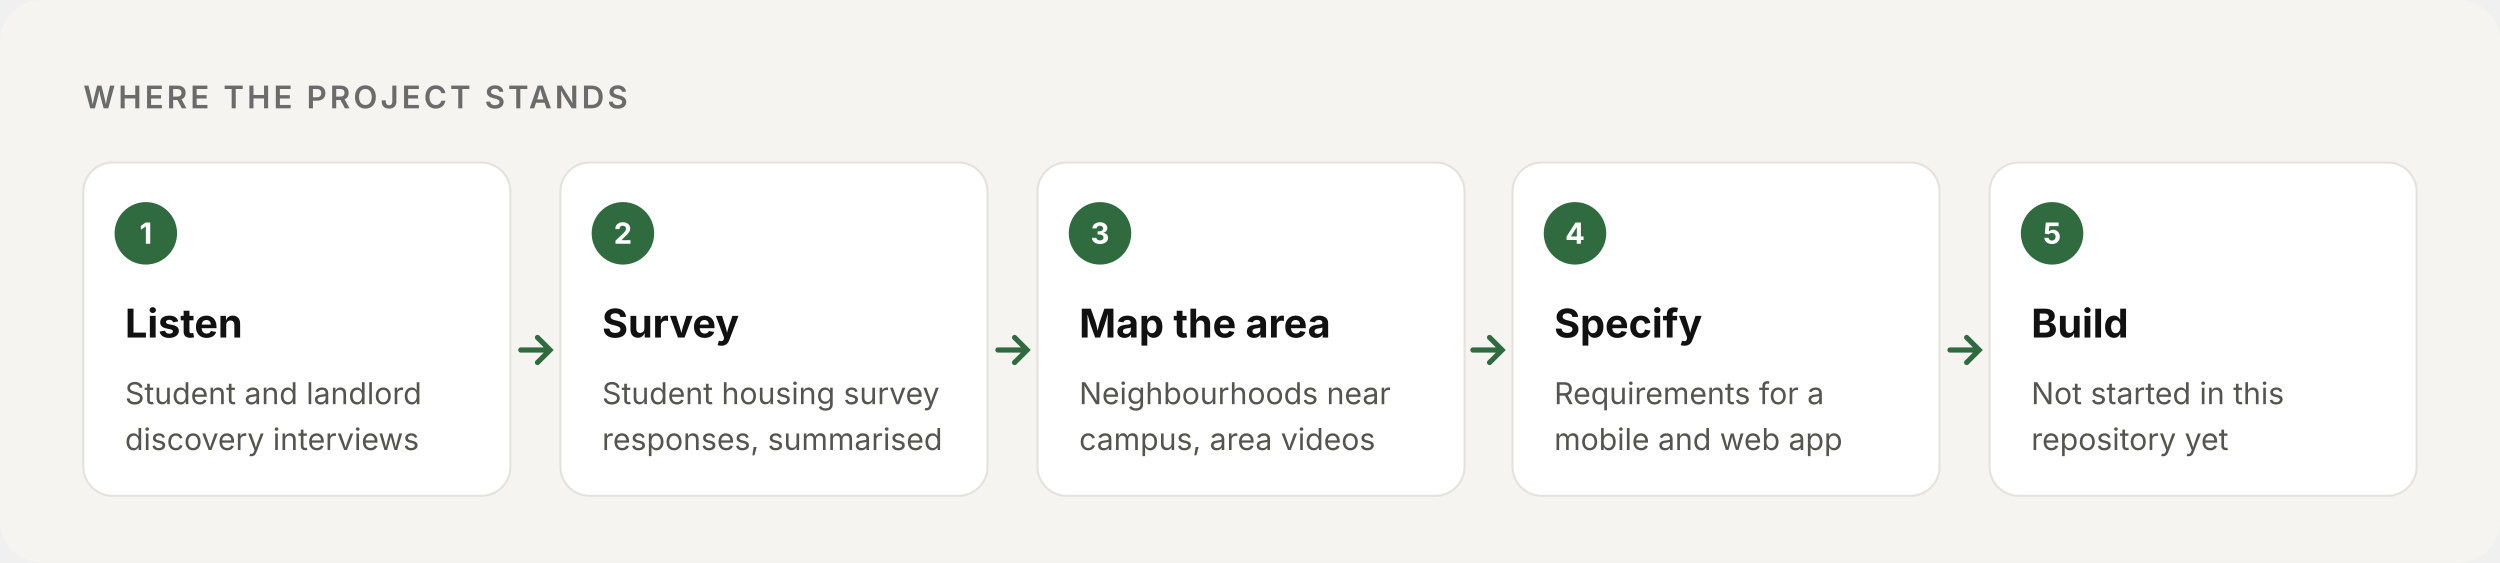
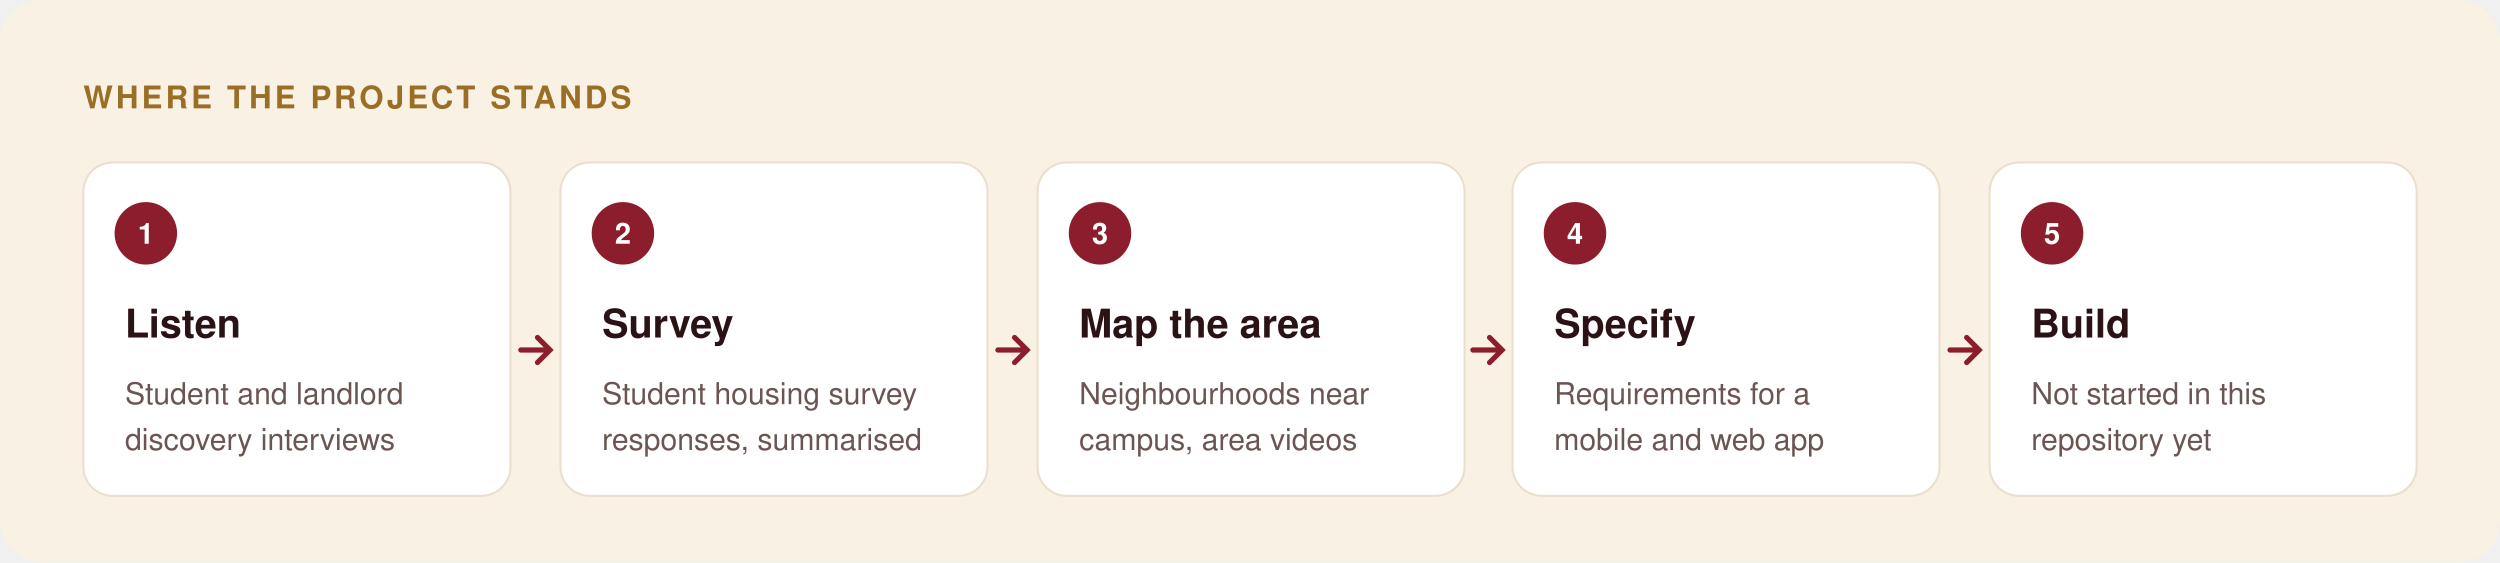
- <svg xmlns="http://www.w3.org/2000/svg" viewBox="0 0 1200 270" width="1200" height="270" font-family="-apple-system, Segoe UI, Inter, Helvetica, Arial, sans-serif">
-   <rect width="1200" height="270" rx="20" fill="#F5F4F0" />
-   <text x="40" y="52" font-size="15" font-weight="600" fill="#6b6b6b" letter-spacing="1.5">WHERE THE PROJECT STANDS</text>
-   <rect x="40" y="78" width="205" height="160" rx="14" fill="#FFFFFF" stroke="#E4E2DC" />
-   <circle cx="70" cy="112" r="15" fill="#2F6B3F" />
+ <svg xmlns="http://www.w3.org/2000/svg" viewBox="0 0 1200 270" width="1200" height="270" font-family="DM Sans, -apple-system, Segoe UI, Helvetica, Arial, sans-serif">
+   <rect width="1200" height="270" rx="20" fill="#F8F1E4" />
+   <text x="40" y="52" font-size="15" font-weight="600" fill="#9A6F25" letter-spacing="1.5">WHERE THE PROJECT STANDS</text>
+   <rect x="40" y="78" width="205" height="160" rx="14" fill="#FFFFFF" stroke="#EADFCC" />
+   <circle cx="70" cy="112" r="15" fill="#8C1D2C" />
  <text x="70" y="117" font-size="14" font-weight="700" fill="#fff" text-anchor="middle">1</text>
-   <text x="60" y="162" font-size="19" font-weight="700" fill="#111111">Listen</text>
-   <text x="60" y="194" font-size="14.5" fill="#55554F">Student and landlord</text>
-   <text x="60" y="216" font-size="14.5" fill="#55554F">discovery interviews</text>
-   <path d="M250 168 l14 0 m-6 -6 l6 6 l-6 6" stroke="#2F6B3F" stroke-width="2.5" fill="none" stroke-linecap="round" />
-   <rect x="269" y="78" width="205" height="160" rx="14" fill="#FFFFFF" stroke="#E4E2DC" />
-   <circle cx="299" cy="112" r="15" fill="#2F6B3F" />
+   <text x="60" y="162" font-size="19" font-weight="700" fill="#2A1215">Listen</text>
+   <text x="60" y="194" font-size="14.5" fill="#6B5552">Student and landlord</text>
+   <text x="60" y="216" font-size="14.5" fill="#6B5552">discovery interviews</text>
+   <path d="M250 168 l14 0 m-6 -6 l6 6 l-6 6" stroke="#8C1D2C" stroke-width="2.5" fill="none" stroke-linecap="round" />
+   <rect x="269" y="78" width="205" height="160" rx="14" fill="#FFFFFF" stroke="#EADFCC" />
+   <circle cx="299" cy="112" r="15" fill="#8C1D2C" />
  <text x="299" y="117" font-size="14" font-weight="700" fill="#fff" text-anchor="middle">2</text>
-   <text x="289" y="162" font-size="19" font-weight="700" fill="#111111">Survey</text>
-   <text x="289" y="194" font-size="14.5" fill="#55554F">Student housing survey</text>
-   <text x="289" y="216" font-size="14.5" fill="#55554F">responses, summarised</text>
-   <path d="M479 168 l14 0 m-6 -6 l6 6 l-6 6" stroke="#2F6B3F" stroke-width="2.5" fill="none" stroke-linecap="round" />
-   <rect x="498" y="78" width="205" height="160" rx="14" fill="#FFFFFF" stroke="#E4E2DC" />
-   <circle cx="528" cy="112" r="15" fill="#2F6B3F" />
+   <text x="289" y="162" font-size="19" font-weight="700" fill="#2A1215">Survey</text>
+   <text x="289" y="194" font-size="14.5" fill="#6B5552">Student housing survey</text>
+   <text x="289" y="216" font-size="14.5" fill="#6B5552">responses, summarised</text>
+   <path d="M479 168 l14 0 m-6 -6 l6 6 l-6 6" stroke="#8C1D2C" stroke-width="2.5" fill="none" stroke-linecap="round" />
+   <rect x="498" y="78" width="205" height="160" rx="14" fill="#FFFFFF" stroke="#EADFCC" />
+   <circle cx="528" cy="112" r="15" fill="#8C1D2C" />
  <text x="528" y="117" font-size="14" font-weight="700" fill="#fff" text-anchor="middle">3</text>
-   <text x="518" y="162" font-size="19" font-weight="700" fill="#111111">Map the area</text>
-   <text x="518" y="194" font-size="14.5" fill="#55554F">Neighbourhoods near</text>
-   <text x="518" y="216" font-size="14.5" fill="#55554F">campus, area videos</text>
-   <path d="M707 168 l14 0 m-6 -6 l6 6 l-6 6" stroke="#2F6B3F" stroke-width="2.5" fill="none" stroke-linecap="round" />
-   <rect x="726" y="78" width="205" height="160" rx="14" fill="#FFFFFF" stroke="#E4E2DC" />
-   <circle cx="756" cy="112" r="15" fill="#2F6B3F" />
+   <text x="518" y="162" font-size="19" font-weight="700" fill="#2A1215">Map the area</text>
+   <text x="518" y="194" font-size="14.5" fill="#6B5552">Neighbourhoods near</text>
+   <text x="518" y="216" font-size="14.5" fill="#6B5552">campus, area videos</text>
+   <path d="M707 168 l14 0 m-6 -6 l6 6 l-6 6" stroke="#8C1D2C" stroke-width="2.5" fill="none" stroke-linecap="round" />
+   <rect x="726" y="78" width="205" height="160" rx="14" fill="#FFFFFF" stroke="#EADFCC" />
+   <circle cx="756" cy="112" r="15" fill="#8C1D2C" />
  <text x="756" y="117" font-size="14" font-weight="700" fill="#fff" text-anchor="middle">4</text>
-   <text x="746" y="162" font-size="19" font-weight="700" fill="#111111">Specify</text>
-   <text x="746" y="194" font-size="14.5" fill="#55554F">Requirements for a</text>
-   <text x="746" y="216" font-size="14.5" fill="#55554F">mobile and web app</text>
-   <path d="M936 168 l14 0 m-6 -6 l6 6 l-6 6" stroke="#2F6B3F" stroke-width="2.5" fill="none" stroke-linecap="round" />
-   <rect x="955" y="78" width="205" height="160" rx="14" fill="#FFFFFF" stroke="#E4E2DC" />
-   <circle cx="985" cy="112" r="15" fill="#2F6B3F" />
+   <text x="746" y="162" font-size="19" font-weight="700" fill="#2A1215">Specify</text>
+   <text x="746" y="194" font-size="14.5" fill="#6B5552">Requirements for a</text>
+   <text x="746" y="216" font-size="14.5" fill="#6B5552">mobile and web app</text>
+   <path d="M936 168 l14 0 m-6 -6 l6 6 l-6 6" stroke="#8C1D2C" stroke-width="2.5" fill="none" stroke-linecap="round" />
+   <rect x="955" y="78" width="205" height="160" rx="14" fill="#FFFFFF" stroke="#EADFCC" />
+   <circle cx="985" cy="112" r="15" fill="#8C1D2C" />
  <text x="985" y="117" font-size="14" font-weight="700" fill="#fff" text-anchor="middle">5</text>
-   <text x="975" y="162" font-size="19" font-weight="700" fill="#111111">Build</text>
-   <text x="975" y="194" font-size="14.5" fill="#55554F">Not started in this</text>
-   <text x="975" y="216" font-size="14.5" fill="#55554F">repository yet</text>
+   <text x="975" y="162" font-size="19" font-weight="700" fill="#2A1215">Build</text>
+   <text x="975" y="194" font-size="14.5" fill="#6B5552">Not started in this</text>
+   <text x="975" y="216" font-size="14.5" fill="#6B5552">repository yet</text>
</svg>
